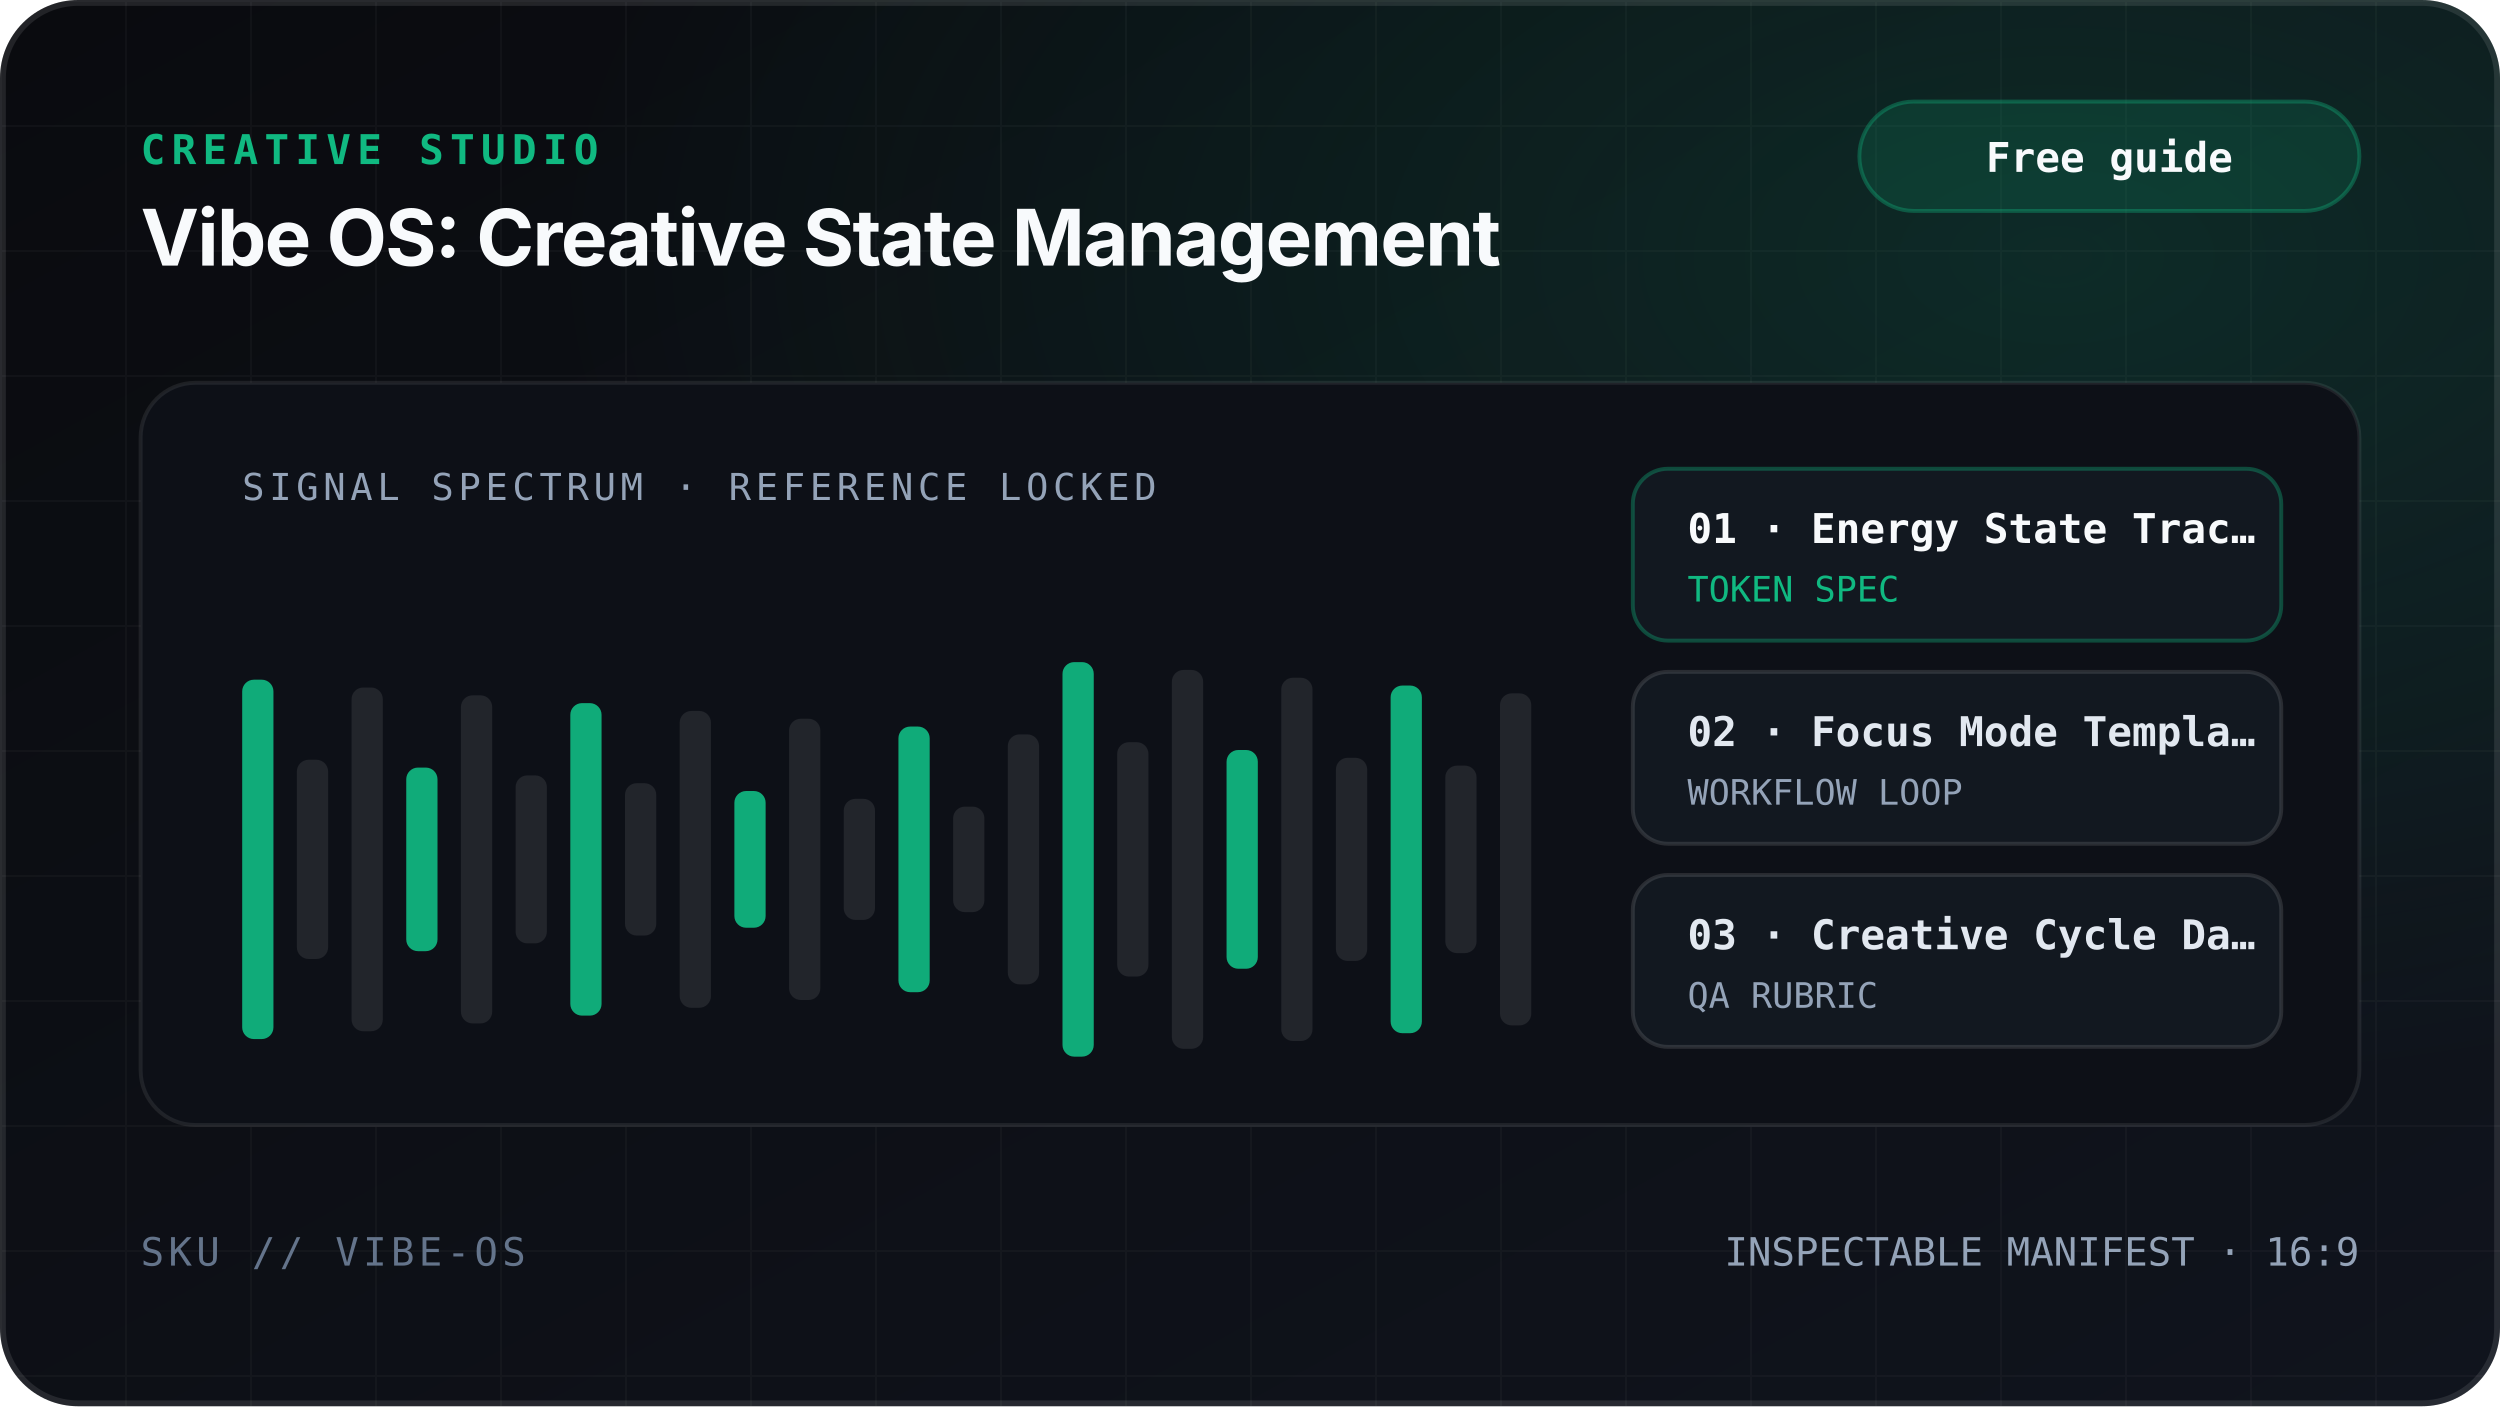
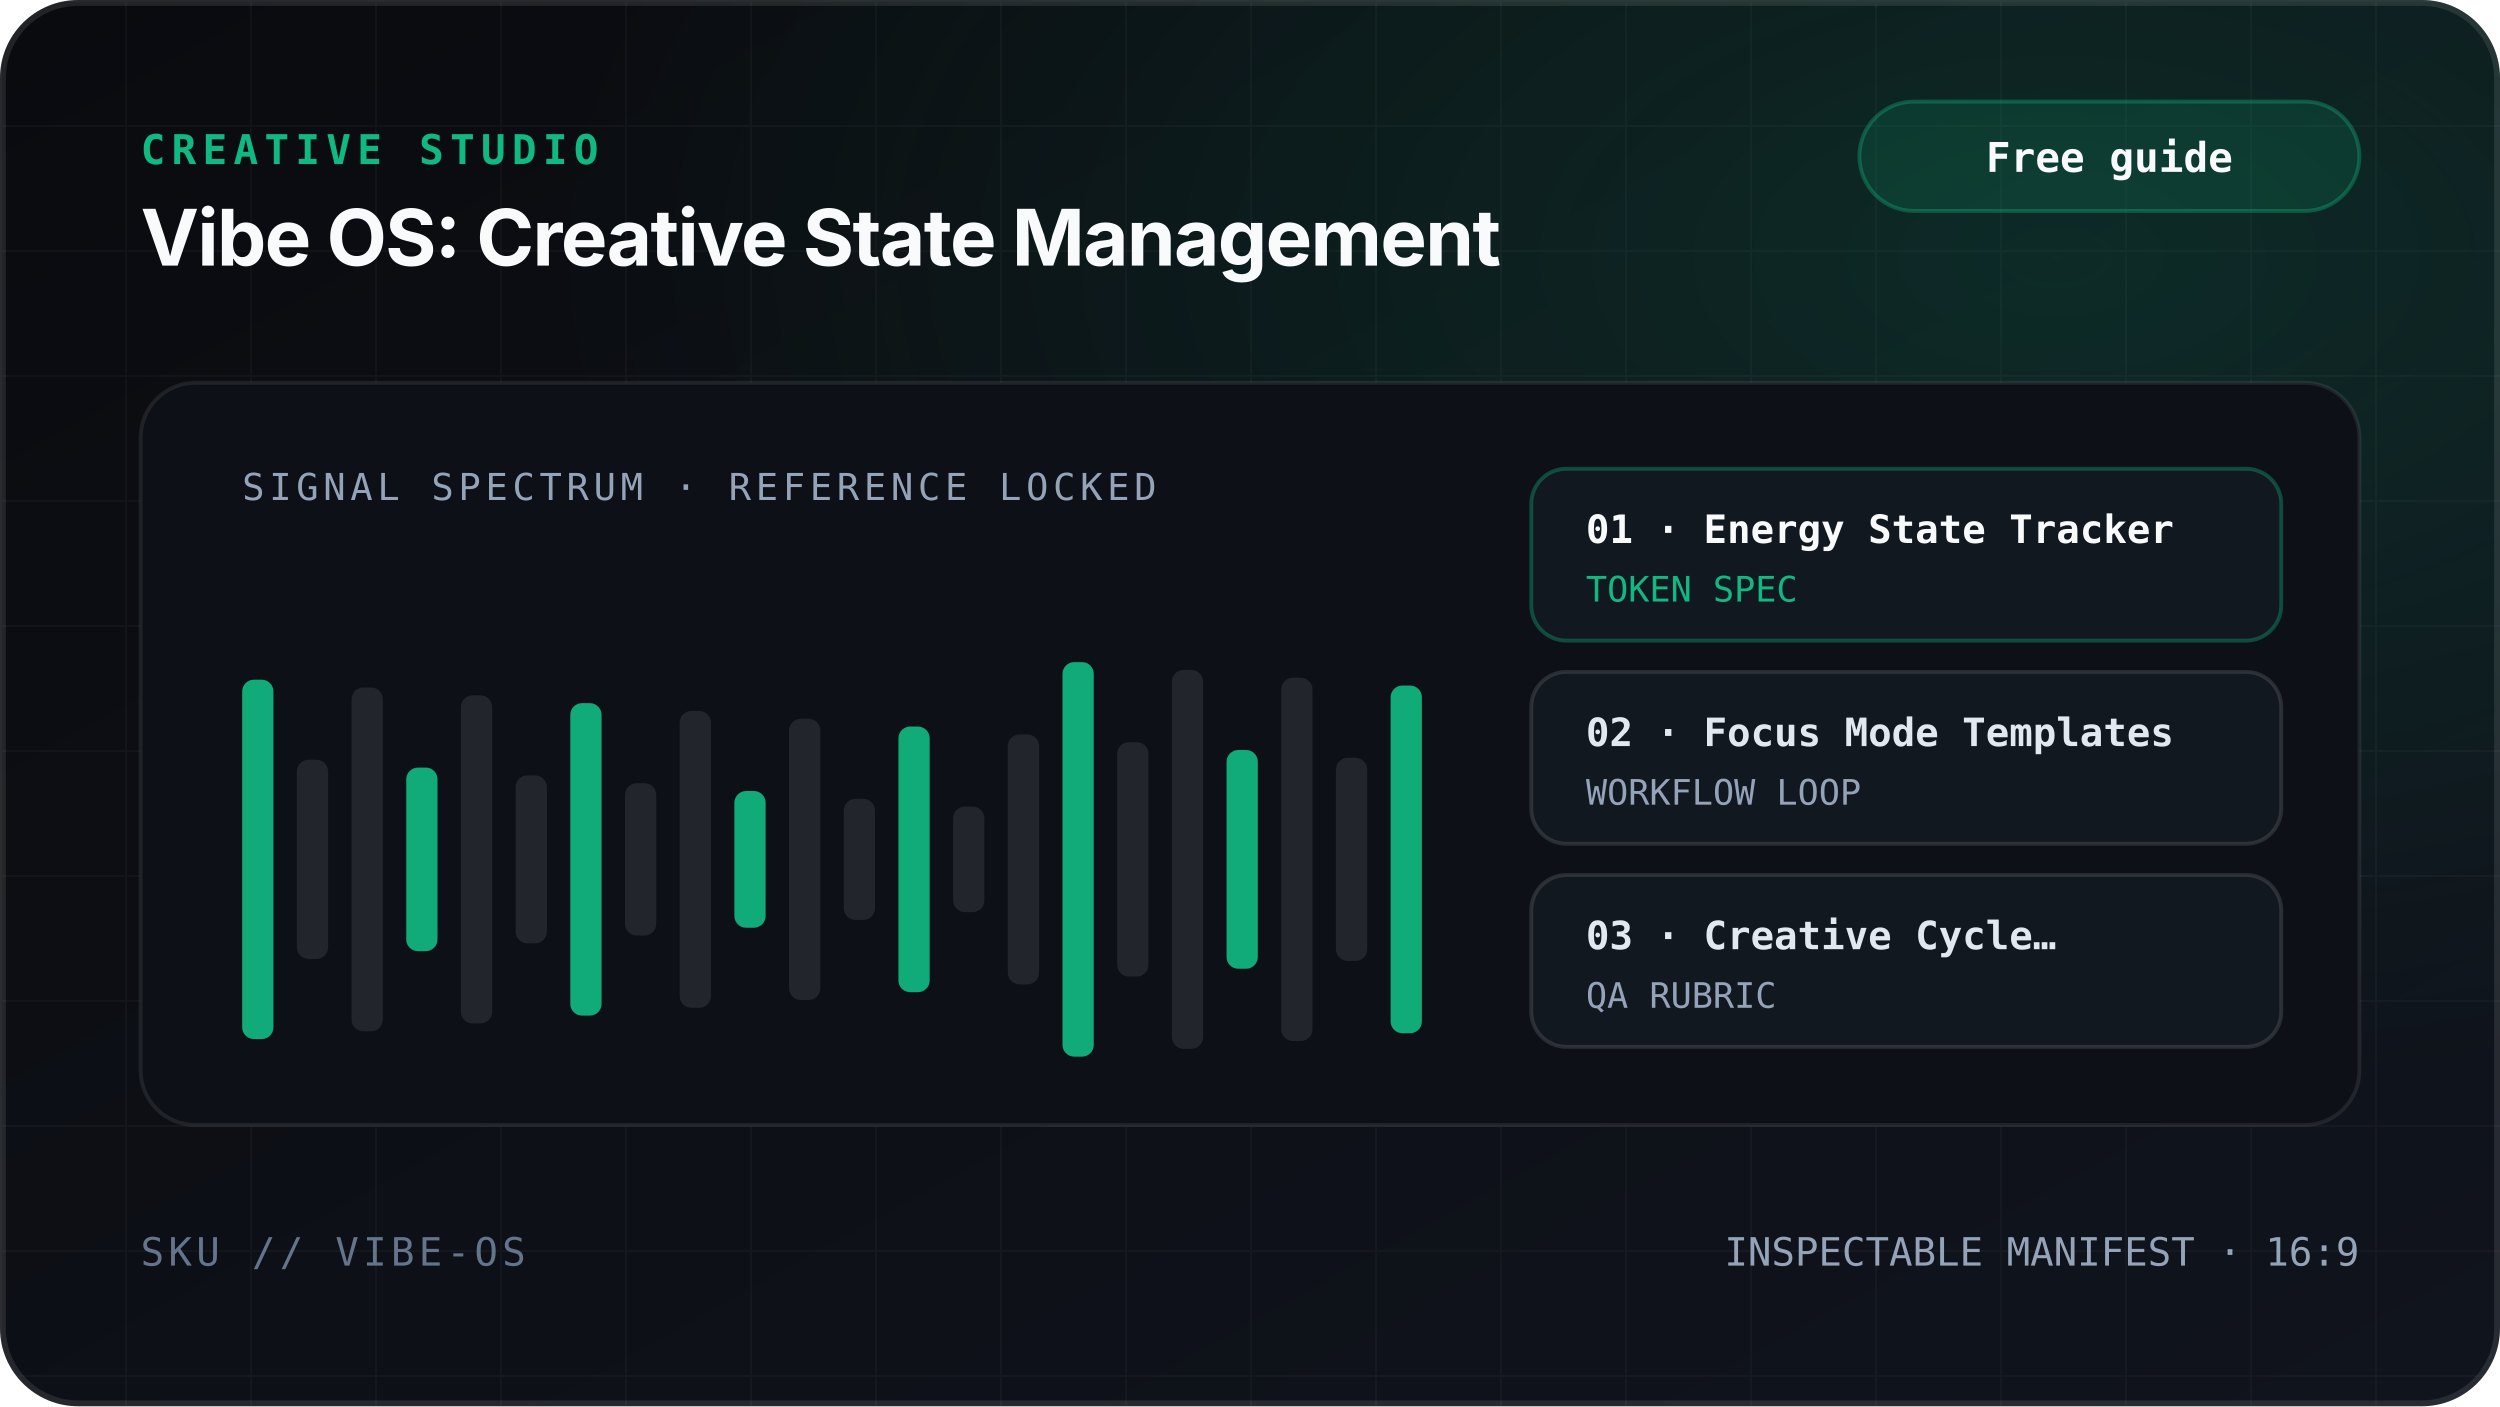
<svg xmlns="http://www.w3.org/2000/svg" viewBox="0 0 640 360" width="640" height="360" role="img" aria-labelledby="title-vibe-os desc-vibe-os">
  <defs>
    <linearGradient id="bg-vibe-os" x1="0" y1="0" x2="1" y2="1">
      <stop offset="0%" stop-color="#0A0B0F" />
      <stop offset="100%" stop-color="#10141D" />
    </linearGradient>
    <radialGradient id="glow-vibe-os" cx="82%" cy="18%" r="60%">
      <stop offset="0%" stop-color="#10B981" stop-opacity="0.16" />
      <stop offset="100%" stop-color="#10B981" stop-opacity="0" />
    </radialGradient>
    <pattern id="grid-vibe-os" width="32" height="32" patternUnits="userSpaceOnUse">
      <path d="M 32 0 L 0 0 0 32" fill="none" stroke="rgba(255,255,255,0.028)" stroke-width="1" />
    </pattern>
  </defs>
  <rect width="640" height="360" rx="20" fill="url(#bg-vibe-os)" />
  <rect width="640" height="360" rx="20" fill="url(#grid-vibe-os)" />
  <rect width="640" height="360" rx="20" fill="url(#glow-vibe-os)" />
  <rect x="0.75" y="0.75" width="638.5" height="358.5" rx="19.25" fill="none" stroke="rgba(255,255,255,0.10)" stroke-width="1.5" />
  <text x="36" y="42" fill="#10B981" font-family="ui-monospace, SFMono-Regular, Consolas, monospace" font-size="10.5" font-weight="600" letter-spacing="1.6">CREATIVE STUDIO</text>
  <text x="36" y="68" fill="#F8FAFC" font-family="ui-sans-serif, system-ui, -apple-system, sans-serif" font-size="20" font-weight="700" letter-spacing="-0.4">Vibe OS: Creative State Management</text>
  <rect x="476" y="26" width="128" height="28" rx="14" fill="rgba(16, 185, 129, 0.14)" stroke="rgba(16, 185, 129, 0.34)" />
  <text x="540" y="44" text-anchor="middle" fill="#F8FAFC" font-family="ui-monospace, SFMono-Regular, Consolas, monospace" font-size="10.5" font-weight="600">Free guide</text>
  <g transform="translate(36, 98)">
    <rect x="0" y="0" width="568" height="190" rx="14" fill="#0D1017" stroke="rgba(255,255,255,0.08)" />
    <text x="26" y="30" fill="#94A3B8" font-family="ui-monospace, SFMono-Regular, Consolas, monospace" font-size="9.5" letter-spacing="1.2">SIGNAL SPECTRUM · REFERENCE LOCKED</text>
    <rect x="26" y="76.0" width="8" height="92" rx="3" fill="#10B981" opacity="0.92" />
    <rect x="40" y="96.5" width="8" height="51" rx="3" fill="rgba(255,255,255,0.16)" opacity="0.55" />
    <rect x="54" y="78.0" width="8" height="88" rx="3" fill="rgba(255,255,255,0.16)" opacity="0.55" />
    <rect x="68" y="98.5" width="8" height="47" rx="3" fill="#10B981" opacity="0.92" />
    <rect x="82" y="80.0" width="8" height="84" rx="3" fill="rgba(255,255,255,0.16)" opacity="0.55" />
    <rect x="96" y="100.5" width="8" height="43" rx="3" fill="rgba(255,255,255,0.16)" opacity="0.55" />
    <rect x="110" y="82.0" width="8" height="80" rx="3" fill="#10B981" opacity="0.92" />
    <rect x="124" y="102.5" width="8" height="39" rx="3" fill="rgba(255,255,255,0.16)" opacity="0.55" />
    <rect x="138" y="84.0" width="8" height="76" rx="3" fill="rgba(255,255,255,0.16)" opacity="0.55" />
    <rect x="152" y="104.5" width="8" height="35" rx="3" fill="#10B981" opacity="0.92" />
    <rect x="166" y="86.0" width="8" height="72" rx="3" fill="rgba(255,255,255,0.16)" opacity="0.55" />
    <rect x="180" y="106.5" width="8" height="31" rx="3" fill="rgba(255,255,255,0.16)" opacity="0.55" />
    <rect x="194" y="88.0" width="8" height="68" rx="3" fill="#10B981" opacity="0.92" />
    <rect x="208" y="108.5" width="8" height="27" rx="3" fill="rgba(255,255,255,0.16)" opacity="0.55" />
    <rect x="222" y="90.0" width="8" height="64" rx="3" fill="rgba(255,255,255,0.16)" opacity="0.55" />
    <rect x="236" y="71.5" width="8" height="101" rx="3" fill="#10B981" opacity="0.92" />
    <rect x="250" y="92.0" width="8" height="60" rx="3" fill="rgba(255,255,255,0.16)" opacity="0.55" />
    <rect x="264" y="73.5" width="8" height="97" rx="3" fill="rgba(255,255,255,0.16)" opacity="0.55" />
    <rect x="278" y="94.0" width="8" height="56" rx="3" fill="#10B981" opacity="0.92" />
    <rect x="292" y="75.5" width="8" height="93" rx="3" fill="rgba(255,255,255,0.16)" opacity="0.55" />
    <rect x="306" y="96.0" width="8" height="52" rx="3" fill="rgba(255,255,255,0.16)" opacity="0.55" />
    <rect x="320" y="77.5" width="8" height="89" rx="3" fill="#10B981" opacity="0.92" />
-     <rect x="334" y="98.0" width="8" height="48" rx="3" fill="rgba(255,255,255,0.16)" opacity="0.55" />
-     <rect x="348" y="79.5" width="8" height="85" rx="3" fill="rgba(255,255,255,0.16)" opacity="0.55" />
-     <rect x="382" y="22" width="166" height="44" rx="9" fill="#121820" stroke="rgba(16, 185, 129, 0.34)" />
-     <text x="396" y="41" fill="#F8FAFC" font-family="ui-monospace, SFMono-Regular, Consolas, monospace" font-size="10.5" font-weight="600">01 · Energy State Trac…</text>
-     <text x="396" y="56" fill="#10B981" font-family="ui-monospace, SFMono-Regular, Consolas, monospace" font-size="9">TOKEN SPEC</text>
-     <rect x="382" y="74" width="166" height="44" rx="9" fill="#121820" stroke="rgba(255,255,255,0.12)" />
-     <text x="396" y="93" fill="#E2E8F0" font-family="ui-monospace, SFMono-Regular, Consolas, monospace" font-size="10.5" font-weight="600">02 · Focus Mode Templa…</text>
-     <text x="396" y="108" fill="#94A3B8" font-family="ui-monospace, SFMono-Regular, Consolas, monospace" font-size="9">WORKFLOW LOOP</text>
-     <rect x="382" y="126" width="166" height="44" rx="9" fill="#121820" stroke="rgba(255,255,255,0.12)" />
-     <text x="396" y="145" fill="#E2E8F0" font-family="ui-monospace, SFMono-Regular, Consolas, monospace" font-size="10.5" font-weight="600">03 · Creative Cycle Da…</text>
-     <text x="396" y="160" fill="#94A3B8" font-family="ui-monospace, SFMono-Regular, Consolas, monospace" font-size="9">QA RUBRIC</text>
+     <rect x="356" y="22" width="192" height="44" rx="9" fill="#121820" stroke="rgba(16, 185, 129, 0.34)" />
+     <text x="370" y="41" fill="#F8FAFC" font-family="ui-monospace, SFMono-Regular, Consolas, monospace" font-size="10" font-weight="600">01 · Energy State Tracker</text>
+     <text x="370" y="56" fill="#10B981" font-family="ui-monospace, SFMono-Regular, Consolas, monospace" font-size="9">TOKEN SPEC</text>
+     <rect x="356" y="74" width="192" height="44" rx="9" fill="#121820" stroke="rgba(255,255,255,0.12)" />
+     <text x="370" y="93" fill="#E2E8F0" font-family="ui-monospace, SFMono-Regular, Consolas, monospace" font-size="10" font-weight="600">02 · Focus Mode Templates</text>
+     <text x="370" y="108" fill="#94A3B8" font-family="ui-monospace, SFMono-Regular, Consolas, monospace" font-size="9">WORKFLOW LOOP</text>
+     <rect x="356" y="126" width="192" height="44" rx="9" fill="#121820" stroke="rgba(255,255,255,0.12)" />
+     <text x="370" y="145" fill="#E2E8F0" font-family="ui-monospace, SFMono-Regular, Consolas, monospace" font-size="10" font-weight="600">03 · Creative Cycle…</text>
+     <text x="370" y="160" fill="#94A3B8" font-family="ui-monospace, SFMono-Regular, Consolas, monospace" font-size="9">QA RUBRIC</text>
  </g>
  <text x="36" y="324" fill="#64748B" font-family="ui-monospace, SFMono-Regular, Consolas, monospace" font-size="10" letter-spacing="1.1">SKU // VIBE-OS</text>
  <text x="604" y="324" text-anchor="end" fill="#94A3B8" font-family="ui-monospace, SFMono-Regular, Consolas, monospace" font-size="10">INSPECTABLE MANIFEST · 16:9</text>
</svg>
